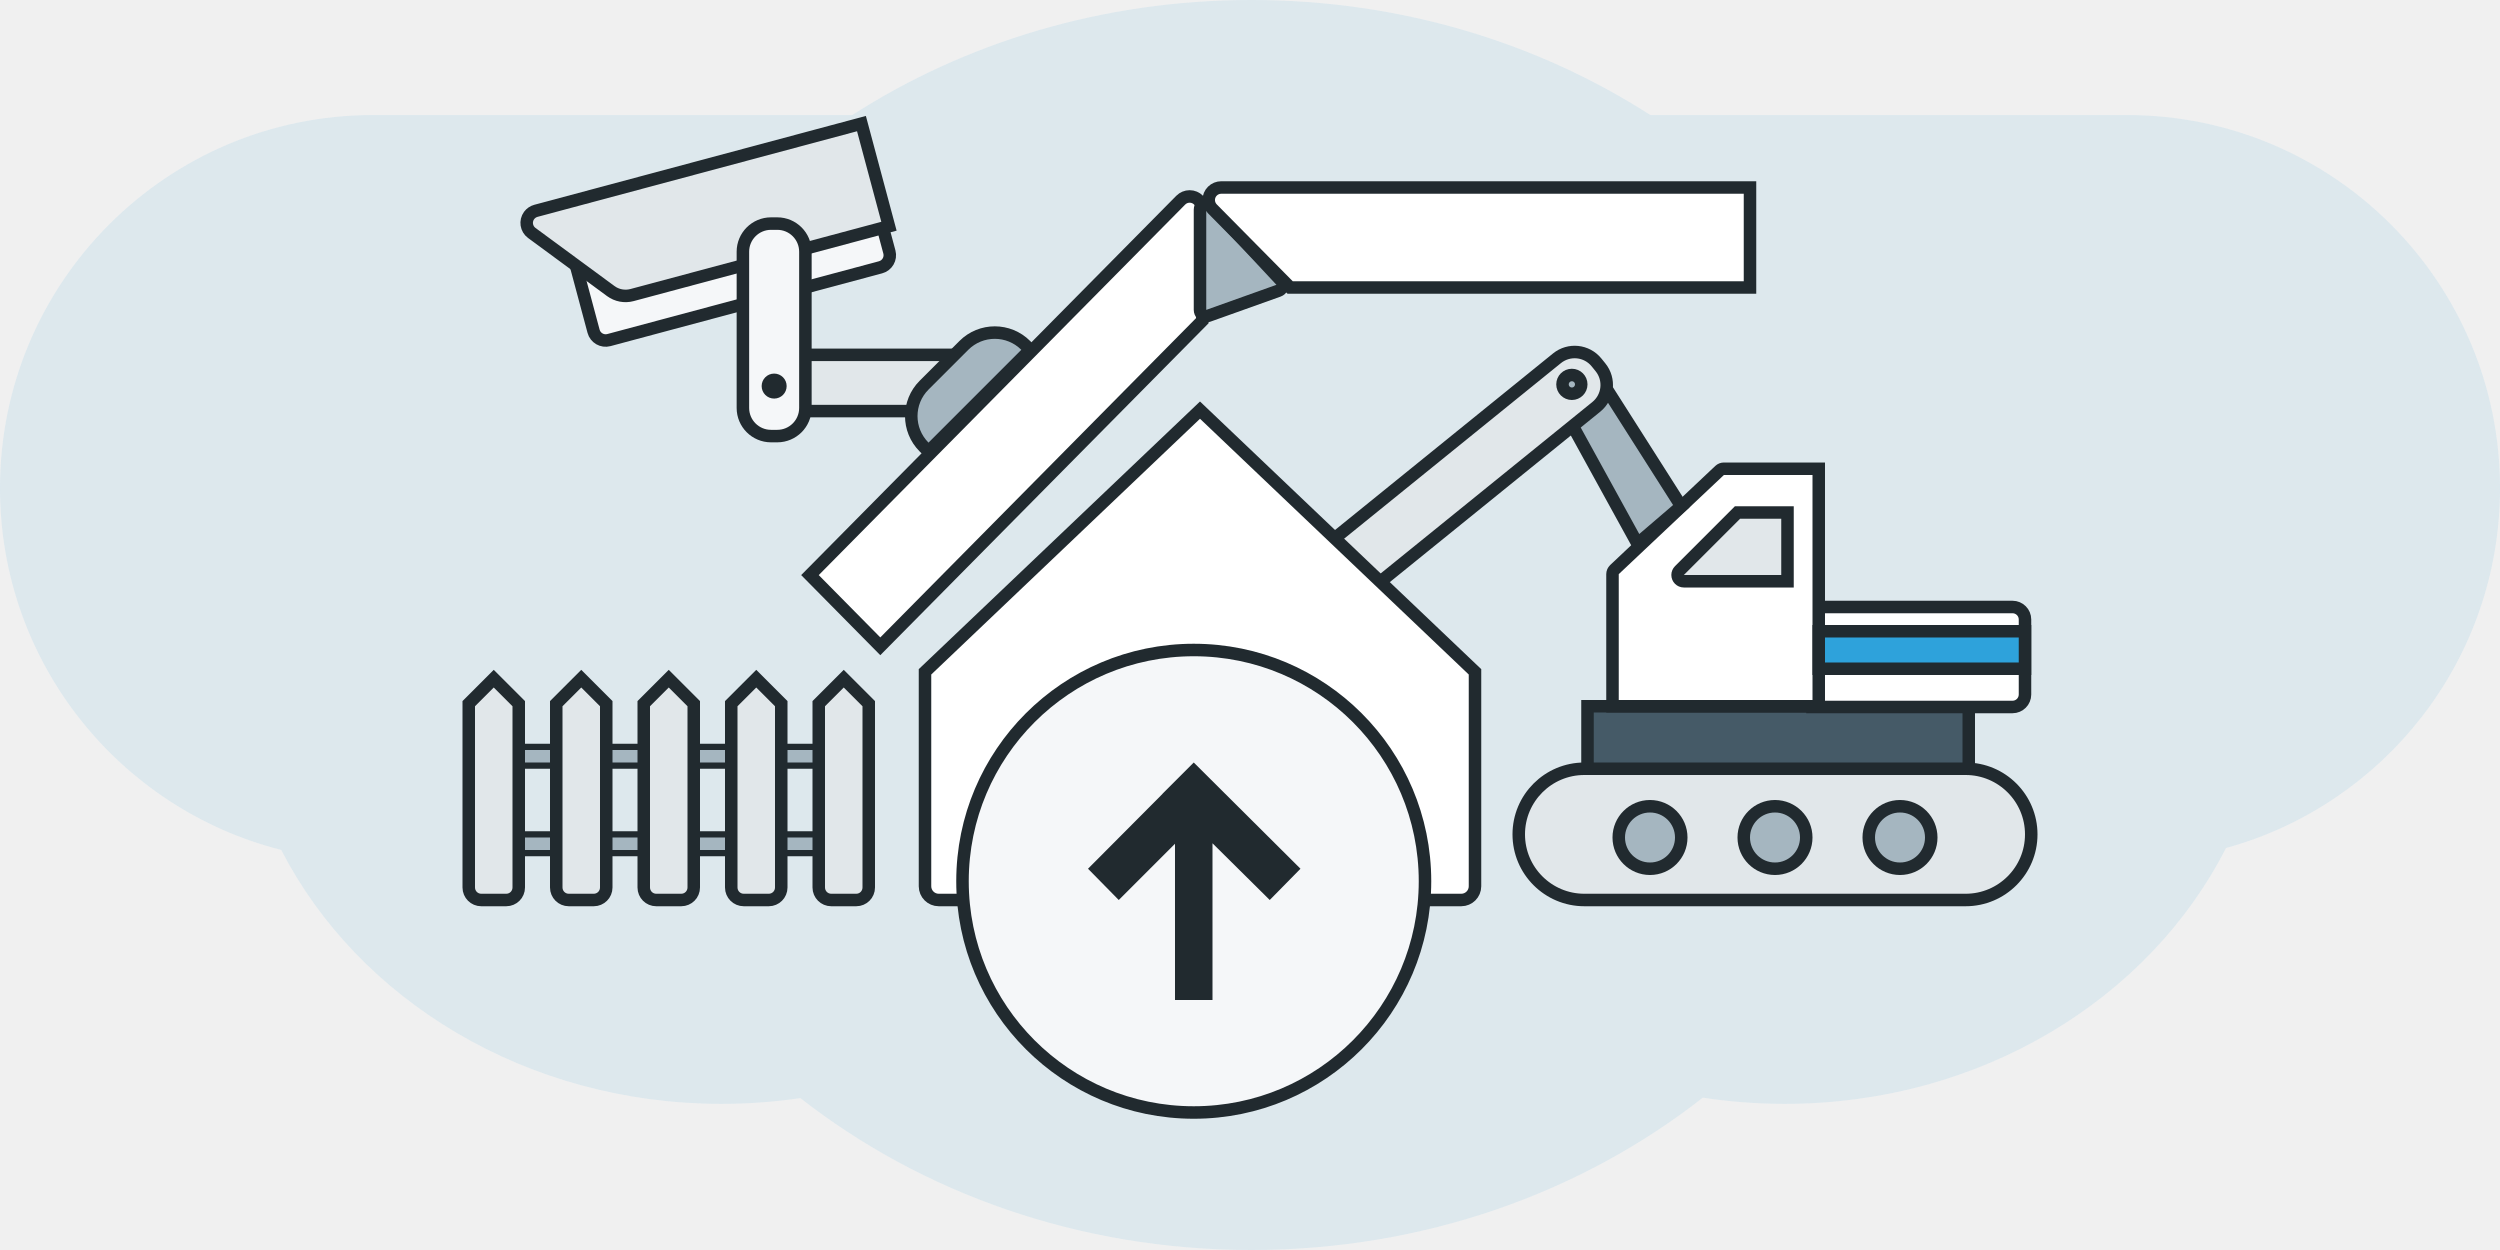
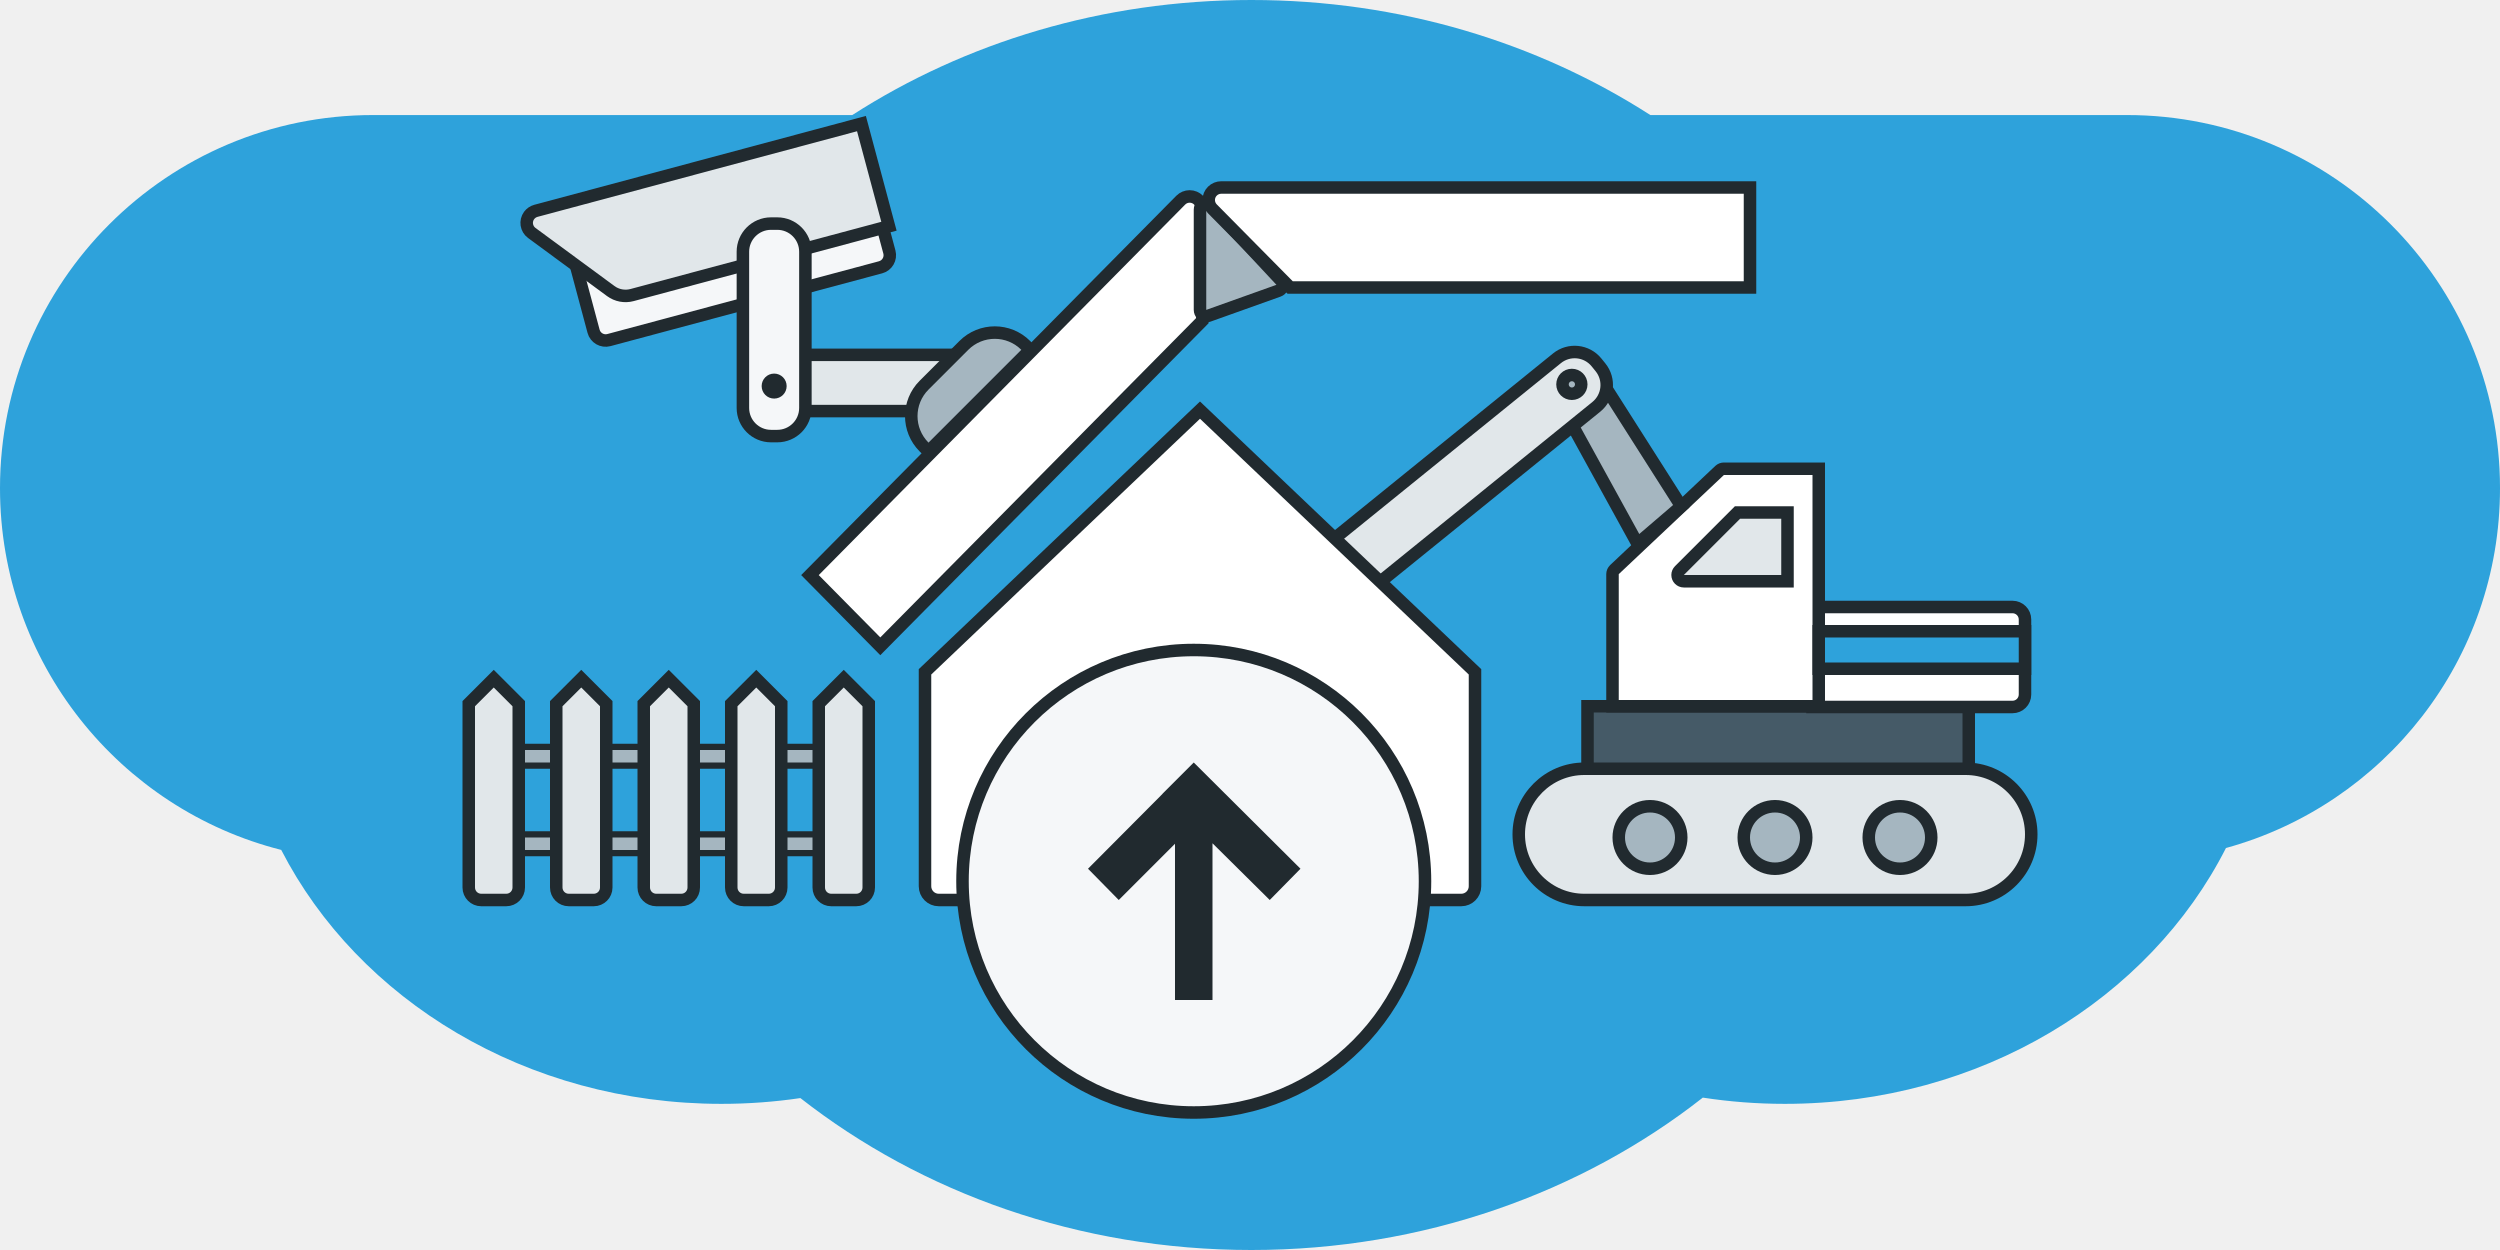
<svg xmlns="http://www.w3.org/2000/svg" viewBox="0 0 400 200" version="1.1">
  <g id="Cloud/Placeholders/Maintenance" stroke="none" stroke-width="1" fill="none" fill-rule="evenodd">
-     <path d="M200.211,0 C223.999,0 246.029,6.815 264.053,18.406 L340.299,18.408 C373.271,18.408 400,45.137 400,78.109 C400,105.592 381.43,128.738 356.153,135.683 C343.895,159.839 316.901,176.617 285.572,176.617 C281.1,176.617 276.717,176.275 272.452,175.619 C253.093,190.809 227.837,200 200.211,200 C172.63,200 147.411,190.839 128.061,175.692 C123.949,176.3 119.727,176.617 115.423,176.617 C84.225,176.617 57.327,159.979 44.996,135.986 C19.135,129.436 3.41650556e-15,106.007 0,78.109 C-4.03793284e-15,45.137 26.729,18.408 59.701,18.408 L136.369,18.406 C154.392,6.815 176.423,0 200.211,0 Z" id="Combined-Shape" fill="#2EA2DB" class="brand_element" opacity="0.1" />
+     <path d="M200.211,0 C223.999,0 246.029,6.815 264.053,18.406 L340.299,18.408 C373.271,18.408 400,45.137 400,78.109 C400,105.592 381.43,128.738 356.153,135.683 C343.895,159.839 316.901,176.617 285.572,176.617 C281.1,176.617 276.717,176.275 272.452,175.619 C253.093,190.809 227.837,200 200.211,200 C172.63,200 147.411,190.839 128.061,175.692 C123.949,176.3 119.727,176.617 115.423,176.617 C84.225,176.617 57.327,159.979 44.996,135.986 C19.135,129.436 3.41650556e-15,106.007 0,78.109 C-4.03793284e-15,45.137 26.729,18.408 59.701,18.408 L136.369,18.406 C154.392,6.815 176.423,0 200.211,0 Z" id="Combined-Shape" fill="#2EA2DB" class="brand_element_cloud" />
    <circle id="Oval" stroke="#212A2F" stroke-width="2" fill="#EAF5FB" cx="171" cy="57.5" r="4" />
    <path d="M192.368,51.313 L140.847,103.409 L129.594,92.014 L188.922,32.024 C189.297,31.644 189.808,31.431 190.341,31.43 C191.446,31.428 192.342,32.323 192.344,33.427 L192.368,51.313 Z" id="Path-3" stroke="#212A2F" stroke-width="2" fill="#FFFFFF" />
    <rect id="Rectangle-2" stroke="#212A2F" stroke-width="2" fill="#F5F7F9" transform="translate(116.8254, 39.8981) rotate(-15) translate(-116.8254, -39.8981) " x="92.325" y="30.898" width="49" height="18" rx="2" />
    <path d="M87.085,26.862 L141.004,26.862 L141.004,43.862 L98.446,43.862 C97.231,43.862 96.082,43.31 95.323,42.361 L85.523,30.111 C84.833,29.249 84.973,27.99 85.835,27.3 C86.19,27.017 86.631,26.862 87.085,26.862 Z" id="Rectangle" stroke="#212A2F" stroke-width="2" fill="#E1E7EA" transform="translate(112.5041, 35.36197) rotate(-15) translate(-112.5041, -35.36197) " />
    <rect id="Rectangle" stroke="#212A2F" stroke-width="2" fill="#E1E7EA" x="120.864" y="56.774" width="33" height="9" />
    <rect id="Rectangle" stroke="#212A2F" stroke-width="2" fill="#F5F7F9" x="118.864" y="35.774" width="10" height="34" rx="4.5" />
    <path d="M157.864,49.774 L157.864,72.774 L156.864,72.774 C152.998,72.774 149.864,69.64 149.864,65.774 L149.864,56.774 C149.864,52.908 152.998,49.774 156.864,49.774 L157.864,49.774 Z" id="Rectangle" stroke="#212A2F" stroke-width="2" fill="#A5B6C0" transform="translate(153.8637, 61.27402) rotate(-315) translate(-153.8637, -61.27402) " />
    <circle id="Oval" fill="#212A2F" cx="123.864" cy="61.774" r="2" />
    <path d="M138.5,133.5 L75.5,133.5 L75.5,136.5 L138.5,136.5 L138.5,133.5 Z M138.5,119.5 L75.5,119.5 L75.5,122.5 L138.5,122.5 L138.5,119.5 Z" id="Combined-Shape" stroke="#212A2F" fill="#A5B6C0" />
    <path d="M135,108.586 L139,112.586 L139,142 C139,143.105 138.105,144 137,144 L133,144 C131.895,144 131,143.105 131,142 L131,112.586 L135,108.586 Z M121,108.586 L125,112.586 L125,142 C125,143.105 124.105,144 123,144 L119,144 C117.895,144 117,143.105 117,142 L117,112.586 L121,108.586 Z M107,108.586 L111,112.586 L111,142 C111,143.105 110.105,144 109,144 L105,144 C103.895,144 103,143.105 103,142 L103,112.586 L107,108.586 Z M93,108.586 L97,112.586 L97,142 C97,143.105 96.105,144 95,144 L91,144 C89.895,144 89,143.105 89,142 L89,112.586 L93,108.586 Z M79,108.586 L83,112.586 L83,142 C83,143.105 82.105,144 81,144 L77,144 C75.895,144 75,143.105 75,142 L75,112.586 L79,108.586 Z" id="Combined-Shape" stroke="#212A2F" stroke-width="2" fill="#E1E7EA" />
    <path d="M193.336,50.523 L204.567,46.512 C205.087,46.326 205.358,45.754 205.173,45.234 C205.127,45.105 205.055,44.987 204.962,44.888 L193.731,32.855 C193.354,32.451 192.721,32.429 192.318,32.806 C192.115,32.995 192,33.26 192,33.537 L192,49.581 C192,50.133 192.448,50.581 193,50.581 C193.115,50.581 193.228,50.561 193.336,50.523 Z" id="Path-24" stroke="#212A2F" stroke-width="2" fill="#A5B6C0" />
    <path d="M195.395,30 L280,30 L280,46 L206.421,46 L193.972,33.406 C193.196,32.62 193.203,31.354 193.989,30.578 C194.363,30.208 194.868,30 195.395,30 Z" id="Rectangle" stroke="#212A2F" stroke-width="2" fill="#FFFFFF" />
    <rect id="Rectangle" stroke="#212A2F" stroke-width="2" fill="#E1E7EA" x="243" y="123" width="82" height="21" rx="10.5" />
    <rect id="Rectangle" stroke="#212A2F" stroke-width="2" fill="#455A67" x="254" y="113" width="61" height="10" />
    <path d="M290,97.119 L322,97.119 C323.105,97.119 324,98.014 324,99.119 L324,111.119 C324,112.223 323.105,113.119 322,113.119 L290,113.119 L290,97.119 Z" id="Rectangle" stroke="#212A2F" stroke-width="2" fill="#FFFFFF" />
    <path d="M258,113 L291,113 L291,75 L275.824,75 C275.569,75 275.324,75.097 275.138,75.272 L258.314,91.135 C258.114,91.324 258,91.588 258,91.863 L258,113 Z" id="Rectangle" stroke="#212A2F" stroke-width="2" fill="#FFFFFF" />
    <circle id="Oval" stroke="#212A2F" stroke-width="2" fill="#A5B6C0" cx="264" cy="134" r="5" />
    <circle id="Oval" stroke="#212A2F" stroke-width="2" fill="#A5B6C0" cx="284" cy="134" r="5" />
    <circle id="Oval" stroke="#212A2F" stroke-width="2" fill="#A5B6C0" cx="304" cy="134" r="5" />
    <polygon id="Path-25" stroke="#212A2F" stroke-width="2" fill="#A5B6C0" points="262 87 251 67 255 59 269 81" />
    <path d="M268.707,91.293 L278,82 L278,82 L286,82 L286,93 L269.414,93 C268.862,93 268.414,92.552 268.414,92 C268.414,91.735 268.52,91.48 268.707,91.293 Z" id="Path-26" stroke="#212A2F" stroke-width="2" fill="#E1E7EA" />
    <rect id="Rectangle" stroke="#212A2F" stroke-width="2" fill="#E1E7EA" transform="translate(234, 76) rotate(-39) translate(-234, -76) " x="206" y="71" width="56" height="10" rx="4.5" />
    <circle id="Oval" stroke="#212A2F" stroke-width="2" fill="#A5B6C0" cx="251.5" cy="61.5" r="1.5" />
    <rect id="Rectangle" stroke="#212A2F" stroke-width="2" fill="#2EA2DB" class="brand_element" x="291" y="101" width="33" height="6" />
    <path d="M192,65.62 L236,107.494 L236,141.8 C236,143.015 235.015,144 233.8,144 L150.2,144 C148.985,144 148,143.015 148,141.8 L148,107.494 L192,65.62 Z" id="Home" stroke="#212A2F" stroke-width="2" fill="#FFFFFF" />
    <circle id="Oval" stroke="#212A2F" stroke-width="2" fill="#F5F7F9" cx="191" cy="141" r="37" />
    <path d="M191,122 L208.076,138.997 L203.158,144 L193.999,134.925 L194,160 L188,160 L187.999,135 L179,144 L174.081,138.997 L186.011,127.011 L186,127 L191,122 Z" id="Combined-Shape" fill="#212A2F" />
  </g>
</svg>
